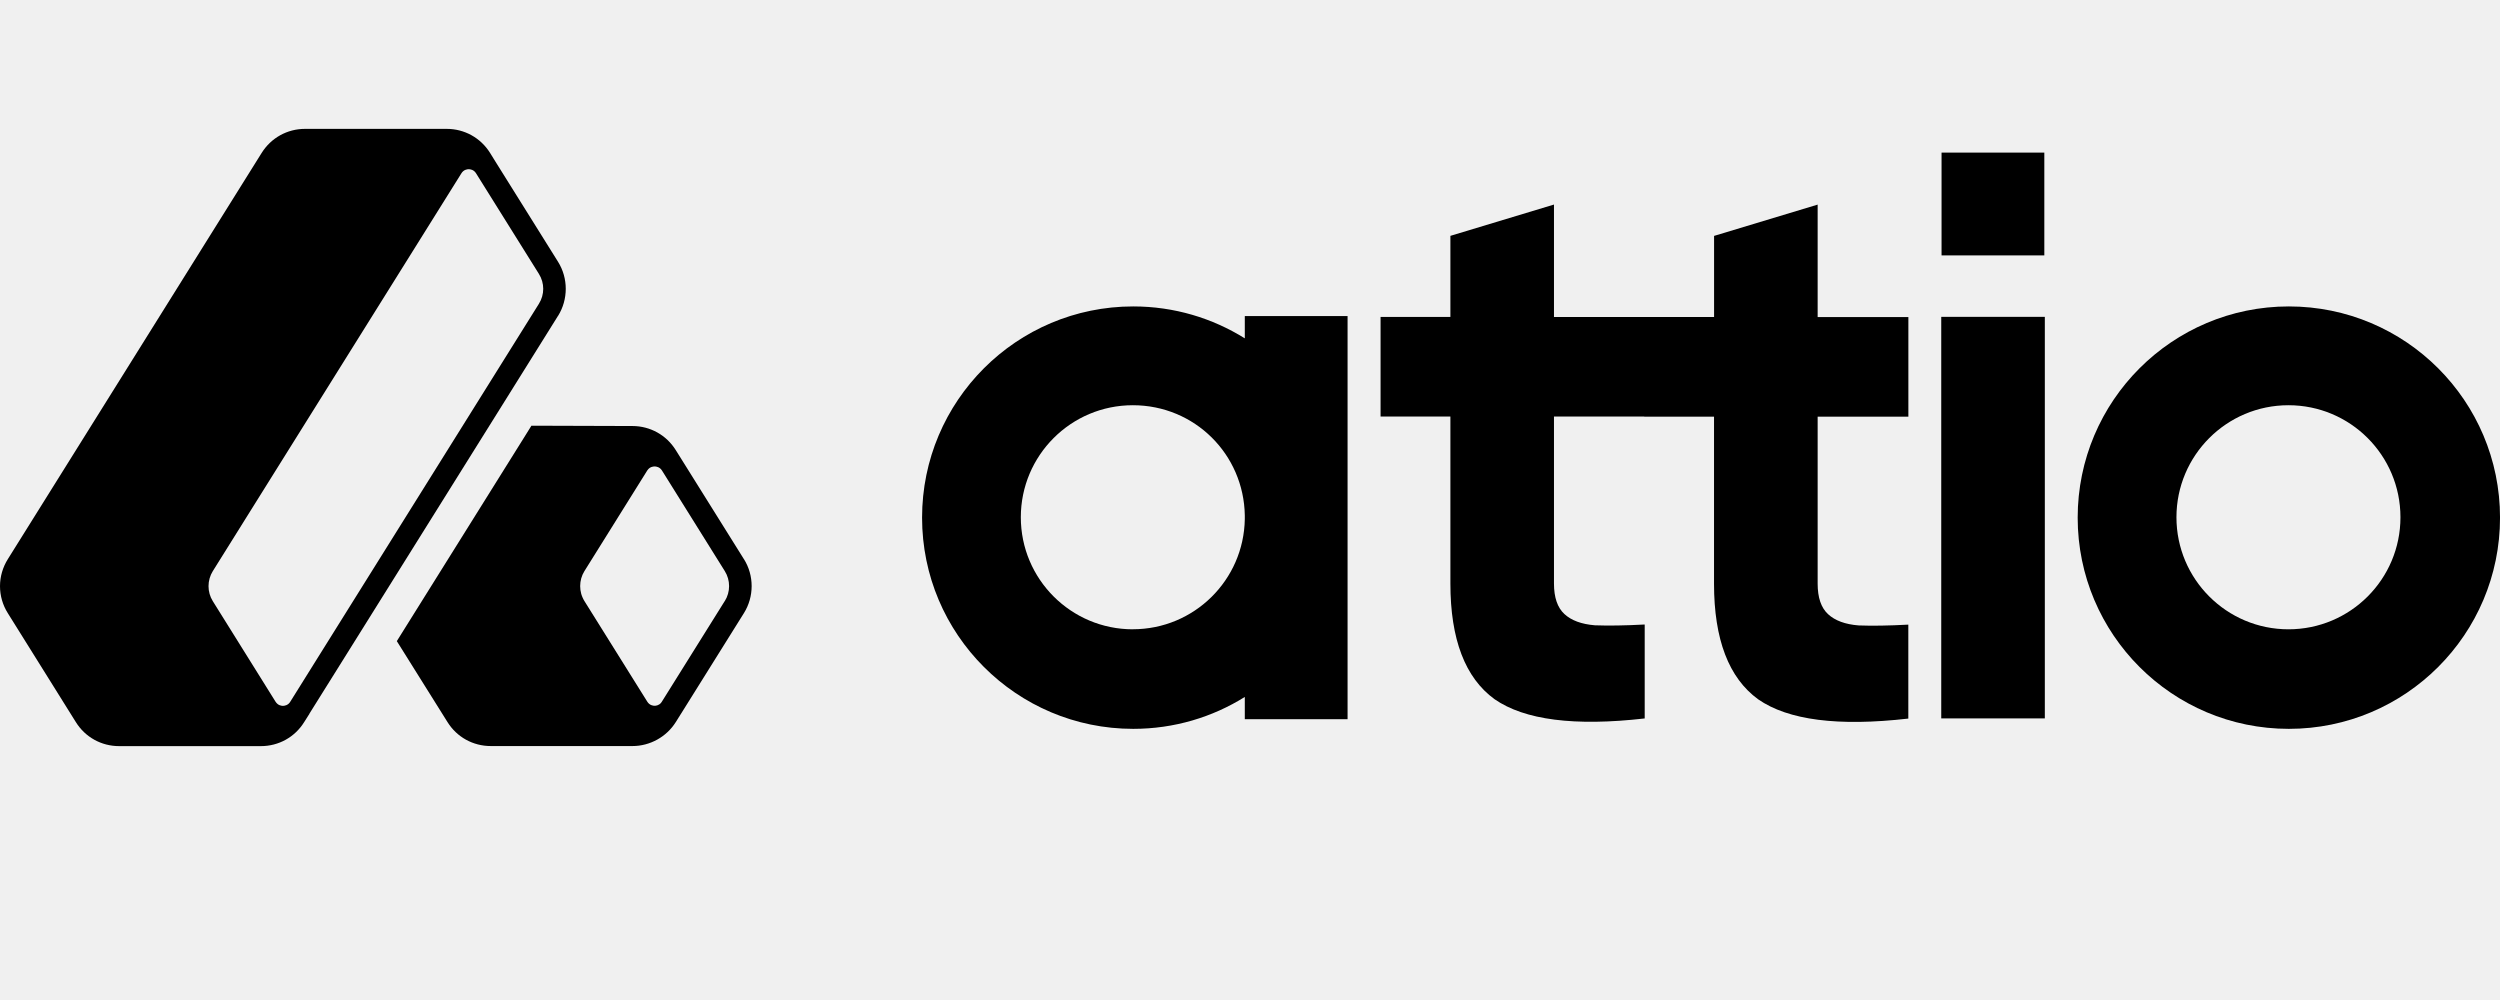
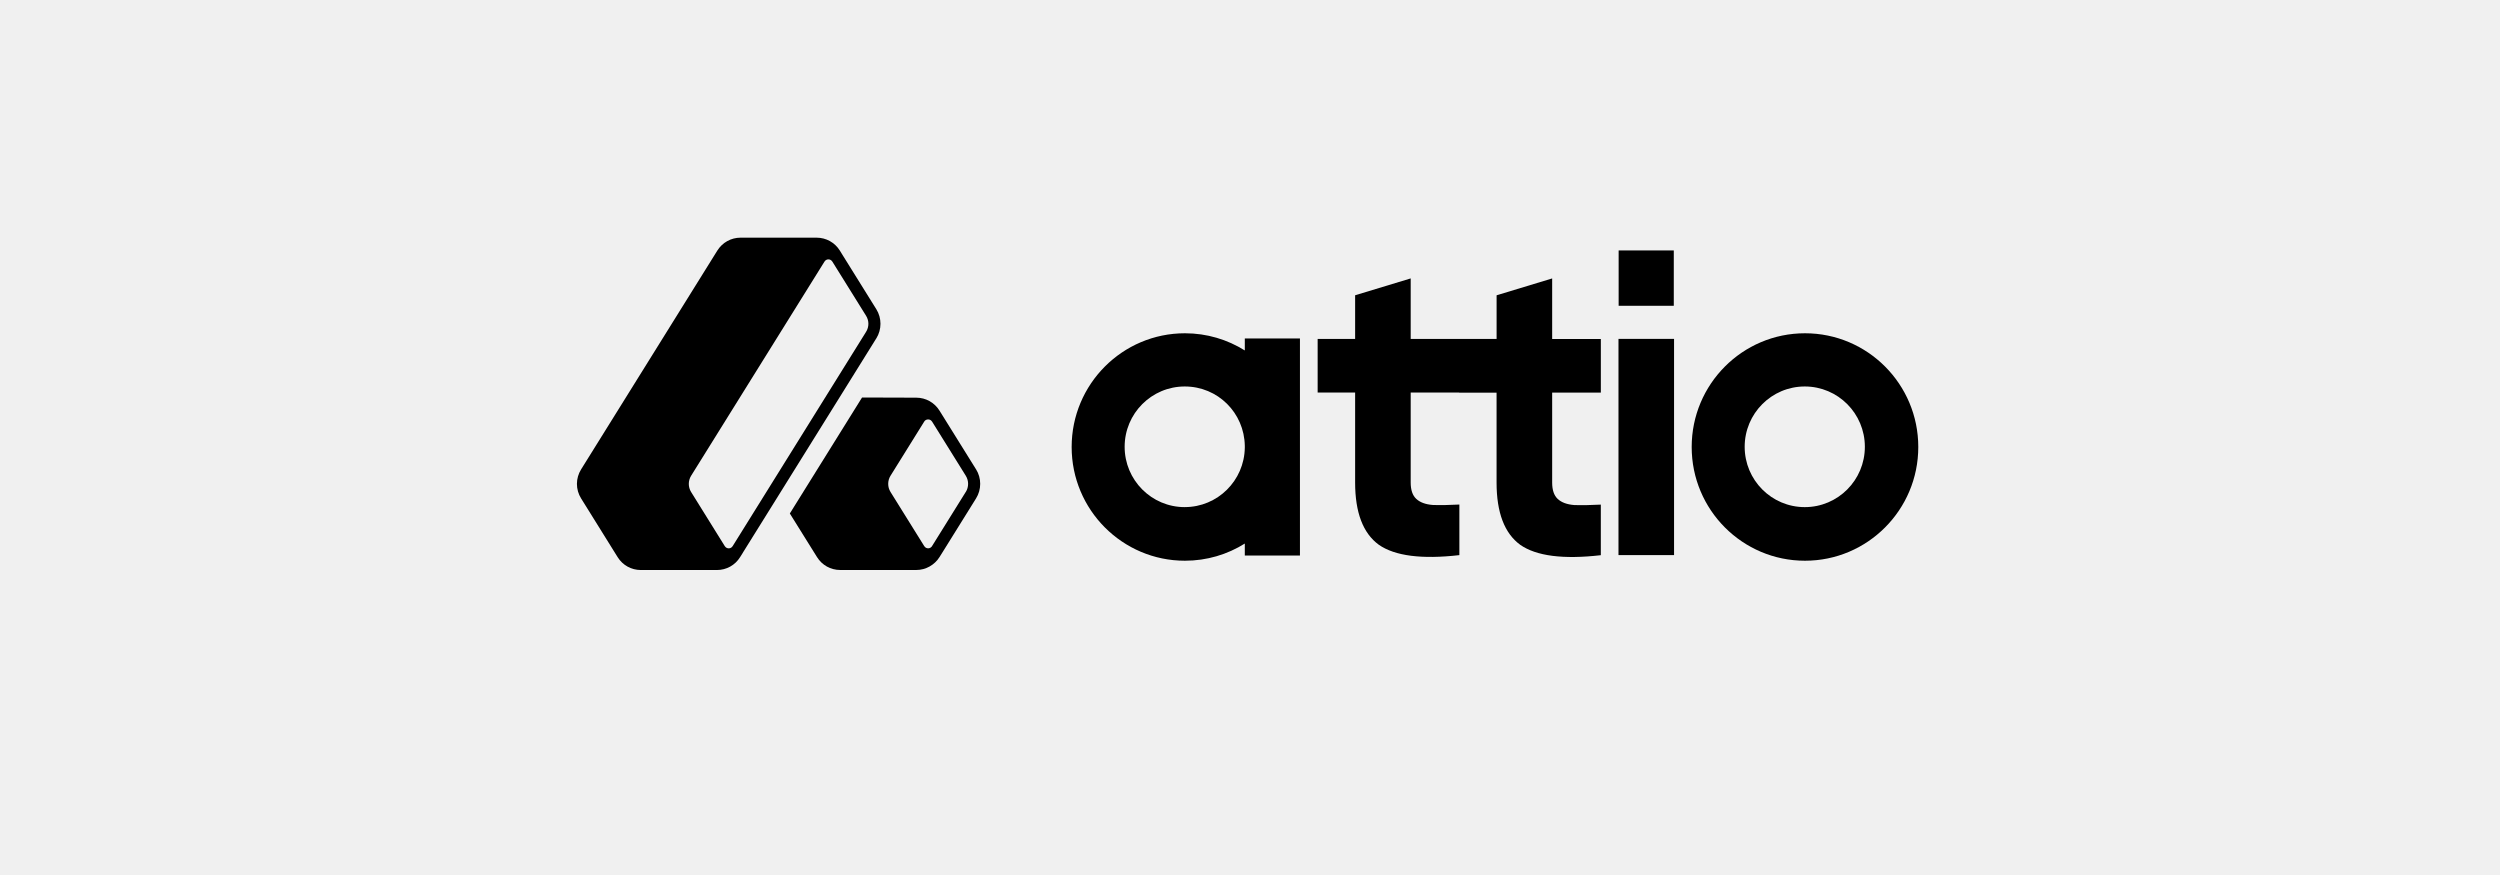
- <svg xmlns="http://www.w3.org/2000/svg" class="h-36px tablet:h-40px" viewBox="0 0 100 40">
-   <path d="M81.773 6.104H77.662V10.216H81.773V6.104Z" />
-   <path fill-rule="evenodd" clip-rule="evenodd" d="M65.77 16.66H62.159V23.341C62.159 23.898 62.298 24.305 62.576 24.561C62.854 24.819 63.262 24.968 63.796 25.012C64.331 25.032 64.996 25.023 65.788 24.98V28.738C62.983 29.059 60.982 28.801 59.782 27.968C58.605 27.112 58.016 25.57 58.016 23.343V16.662H55.223V12.678H58.016V9.434L62.159 8.182V12.68H68.563V9.436L72.706 8.184V12.682H76.335V16.666H72.706V23.346C72.706 23.903 72.844 24.311 73.123 24.567C73.401 24.825 73.809 24.974 74.343 25.017C74.878 25.038 75.543 25.028 76.333 24.985V28.743C73.528 29.065 71.527 28.807 70.327 27.973C69.15 27.117 68.561 25.576 68.561 23.348V16.668H65.768L65.77 16.66Z" />
-   <path d="M81.793 12.674H77.65V28.736H81.793V12.674Z" />
-   <path fill-rule="evenodd" clip-rule="evenodd" d="M91.554 12.257C86.89 12.257 83.107 16.04 83.107 20.706C83.107 25.372 86.89 29.154 91.554 29.154C96.218 29.154 100.001 25.372 100.001 20.706C100.001 16.04 96.22 12.257 91.554 12.257ZM91.539 25.172C89.065 25.172 87.058 23.165 87.058 20.691C87.058 18.216 89.065 16.209 91.539 16.209C94.013 16.209 96.018 18.215 96.018 20.691C96.018 23.167 94.013 25.172 91.539 25.172Z" />
-   <path fill-rule="evenodd" clip-rule="evenodd" d="M49.792 12.642V13.534C48.497 12.726 46.968 12.257 45.329 12.257C40.665 12.257 36.883 16.04 36.883 20.706C36.883 25.372 40.665 29.154 45.329 29.154C46.968 29.154 48.497 28.687 49.792 27.878V28.769H53.903V12.642H49.792ZM45.314 25.172C42.84 25.172 40.833 23.165 40.833 20.691C40.833 18.216 42.84 16.209 45.314 16.209C47.789 16.209 49.753 18.175 49.792 20.616V20.764C49.753 23.204 47.764 25.17 45.314 25.17V25.172Z" />
-   <path d="M29.754 22.362L27.242 18.342C27.242 18.342 27.233 18.325 27.227 18.318L27.029 18.002C26.655 17.402 26.009 17.043 25.302 17.041L21.257 17.028L20.975 17.481L16.14 25.217L15.873 25.645L17.899 28.882C18.273 29.483 18.919 29.842 19.631 29.842H25.301C26 29.842 26.661 29.474 27.031 28.884L27.231 28.564C27.231 28.564 27.238 28.555 27.24 28.551L29.756 24.526C30.169 23.868 30.169 23.018 29.756 22.362H29.754ZM28.988 24.045L26.472 28.071C26.461 28.089 26.448 28.104 26.437 28.119C26.349 28.218 26.235 28.231 26.185 28.231C26.127 28.231 25.985 28.215 25.893 28.069L23.378 24.044C23.35 23.999 23.325 23.952 23.303 23.901C23.281 23.853 23.264 23.804 23.249 23.754C23.193 23.552 23.193 23.335 23.249 23.134C23.277 23.035 23.32 22.935 23.376 22.846L25.887 18.824C25.887 18.824 25.891 18.819 25.893 18.815C25.953 18.725 26.028 18.684 26.093 18.671C26.119 18.664 26.142 18.662 26.16 18.658C26.17 18.658 26.179 18.658 26.188 18.658C26.246 18.658 26.39 18.677 26.48 18.822L28.991 22.842C29.221 23.208 29.221 23.679 28.991 24.045H28.988Z" />
-   <path d="M22.322 12.636C22.733 11.976 22.733 11.128 22.322 10.472L19.81 6.452L19.601 6.114C19.225 5.514 18.579 5.155 17.869 5.155H12.199C11.491 5.155 10.844 5.514 10.467 6.116L0.314 22.364C0.11 22.689 0 23.065 0 23.446C0 23.827 0.108 24.203 0.312 24.526L3.035 28.886C3.41 29.488 4.057 29.845 4.765 29.845H10.435C11.147 29.845 11.793 29.486 12.167 28.884L12.375 28.555C12.375 28.555 12.375 28.555 12.375 28.552C12.375 28.552 12.378 28.546 12.378 28.544L14.402 25.307L20.401 15.708L22.318 12.638L22.322 12.636ZM21.729 11.554C21.729 11.761 21.671 11.97 21.554 12.155L11.608 28.073C11.519 28.217 11.375 28.234 11.317 28.234C11.259 28.234 11.117 28.217 11.025 28.073L8.512 24.046C8.284 23.682 8.284 23.213 8.512 22.845L18.457 6.931C18.547 6.785 18.691 6.768 18.749 6.768C18.807 6.768 18.951 6.785 19.042 6.932L21.554 10.952C21.671 11.137 21.729 11.346 21.729 11.554Z" />
+ <svg xmlns="http://www.w3.org/2000/svg" width="520" height="182" viewBox="0 0 520 182" fill="none">
+   <g clip-path="url(#clip0_2387_1709)">
+     <path d="M348.147 52.092H336.677V63.603H348.147V52.092Z" fill="black" />
+     <path fill-rule="evenodd" clip-rule="evenodd" d="M303.497 81.649H293.424V100.355C293.424 101.914 293.81 103.054 294.587 103.771C295.364 104.493 296.5 104.912 297.992 105.032C299.483 105.09 301.339 105.064 303.549 104.943V115.466C295.724 116.365 290.14 115.643 286.793 113.31C283.508 110.913 281.866 106.597 281.866 100.36V81.654H274.071V70.498H281.866V61.415L293.424 57.91V70.504H311.292V61.42L322.85 57.915V70.509H332.975V81.665H322.85V100.37C322.85 101.93 323.236 103.07 324.013 103.787C324.79 104.509 325.927 104.927 327.417 105.048C328.909 105.106 330.765 105.079 332.97 104.959V115.481C325.144 116.381 319.561 115.659 316.213 113.326C312.929 110.929 311.287 106.612 311.287 100.375V81.67H303.492L303.497 81.649Z" fill="black" />
+     <path d="M348.203 70.488H336.645V115.46H348.203V70.488Z" fill="black" />
+     <path fill-rule="evenodd" clip-rule="evenodd" d="M375.436 69.32C362.422 69.32 351.87 79.911 351.87 92.976C351.87 106.041 362.422 116.631 375.436 116.631C388.449 116.631 399.003 106.041 399.003 92.976C399.003 79.911 388.454 69.32 375.436 69.32ZM375.394 105.481C368.491 105.481 362.892 99.861 362.892 92.934C362.892 86.006 368.491 80.387 375.394 80.387C382.297 80.387 387.891 86.001 387.891 92.934C387.891 99.867 382.297 105.481 375.394 105.481Z" fill="black" />
+     <path fill-rule="evenodd" clip-rule="evenodd" d="M258.919 70.398V72.894C255.306 70.633 251.041 69.32 246.469 69.32C233.456 69.32 222.903 79.911 222.903 92.976C222.903 106.041 233.456 116.631 246.469 116.631C251.041 116.631 255.306 115.323 258.919 113.058V115.553H270.389V70.398H258.919ZM246.427 105.481C239.524 105.481 233.925 99.861 233.925 92.934C233.925 86.006 239.524 80.387 246.427 80.387C253.33 80.387 258.81 85.891 258.919 92.725V93.138C258.81 99.972 253.262 105.476 246.427 105.476V105.481Z" fill="black" />
+     <path d="M203.013 97.613L196.006 86.358C196.006 86.358 195.98 86.311 195.964 86.29L195.411 85.406C194.369 83.726 192.565 82.722 190.594 82.716L179.306 82.68L178.519 83.946L165.031 105.608L164.286 106.806L169.937 115.868C170.98 117.554 172.784 118.558 174.77 118.558H190.589C192.539 118.558 194.384 117.527 195.417 115.874L195.974 114.979C195.974 114.979 195.995 114.953 196.001 114.943L203.018 103.672C204.17 101.83 204.17 99.449 203.018 97.613H203.013ZM200.875 102.327L193.858 113.598C193.826 113.65 193.79 113.692 193.759 113.734C193.514 114.011 193.196 114.048 193.055 114.048C192.893 114.048 192.497 114.001 192.241 113.592L185.224 102.322C185.146 102.196 185.078 102.066 185.015 101.924C184.953 101.788 184.906 101.652 184.864 101.511C184.708 100.946 184.708 100.339 184.864 99.774C184.943 99.497 185.062 99.219 185.219 98.968L192.226 87.708C192.226 87.708 192.236 87.692 192.241 87.682C192.408 87.431 192.617 87.316 192.799 87.279C192.873 87.258 192.935 87.253 192.987 87.242C193.013 87.242 193.039 87.242 193.065 87.242C193.227 87.242 193.628 87.294 193.879 87.703L200.886 98.958C201.527 99.983 201.527 101.302 200.886 102.327H200.875Z" fill="black" />
+     <path d="M182.278 70.38C183.425 68.533 183.425 66.158 182.278 64.321L175.27 53.066L174.686 52.119C173.638 50.44 171.835 49.435 169.853 49.435H154.035C152.059 49.435 150.255 50.44 149.202 52.124L120.876 97.62C120.308 98.53 120 99.582 120 100.649C120 101.717 120.302 102.768 120.871 103.674L128.467 115.881C129.515 117.566 131.319 118.565 133.295 118.565H149.113C151.1 118.565 152.904 117.561 153.946 115.875L154.525 114.955C154.525 114.955 154.525 114.955 154.525 114.944L154.535 114.923L160.182 105.861L176.918 78.982L182.267 70.385L182.278 70.38ZM180.625 67.351C180.625 67.931 180.463 68.517 180.135 69.035L152.387 113.605C152.137 114.008 151.736 114.055 151.574 114.055C151.412 114.055 151.016 114.008 150.761 113.605L143.748 102.329C143.112 101.309 143.112 99.995 143.748 98.965L171.496 54.406C171.746 53.998 172.147 53.95 172.309 53.95C172.47 53.95 172.872 53.998 173.127 54.411L180.135 65.666C180.463 66.184 180.625 66.77 180.625 67.351Z" fill="black" />
+   </g>
+   <defs>
+     <clipPath id="clip0_2387_1709">
+       <rect width="279" height="112" fill="white" transform="translate(120 35)" />
+     </clipPath>
+   </defs>
</svg>
